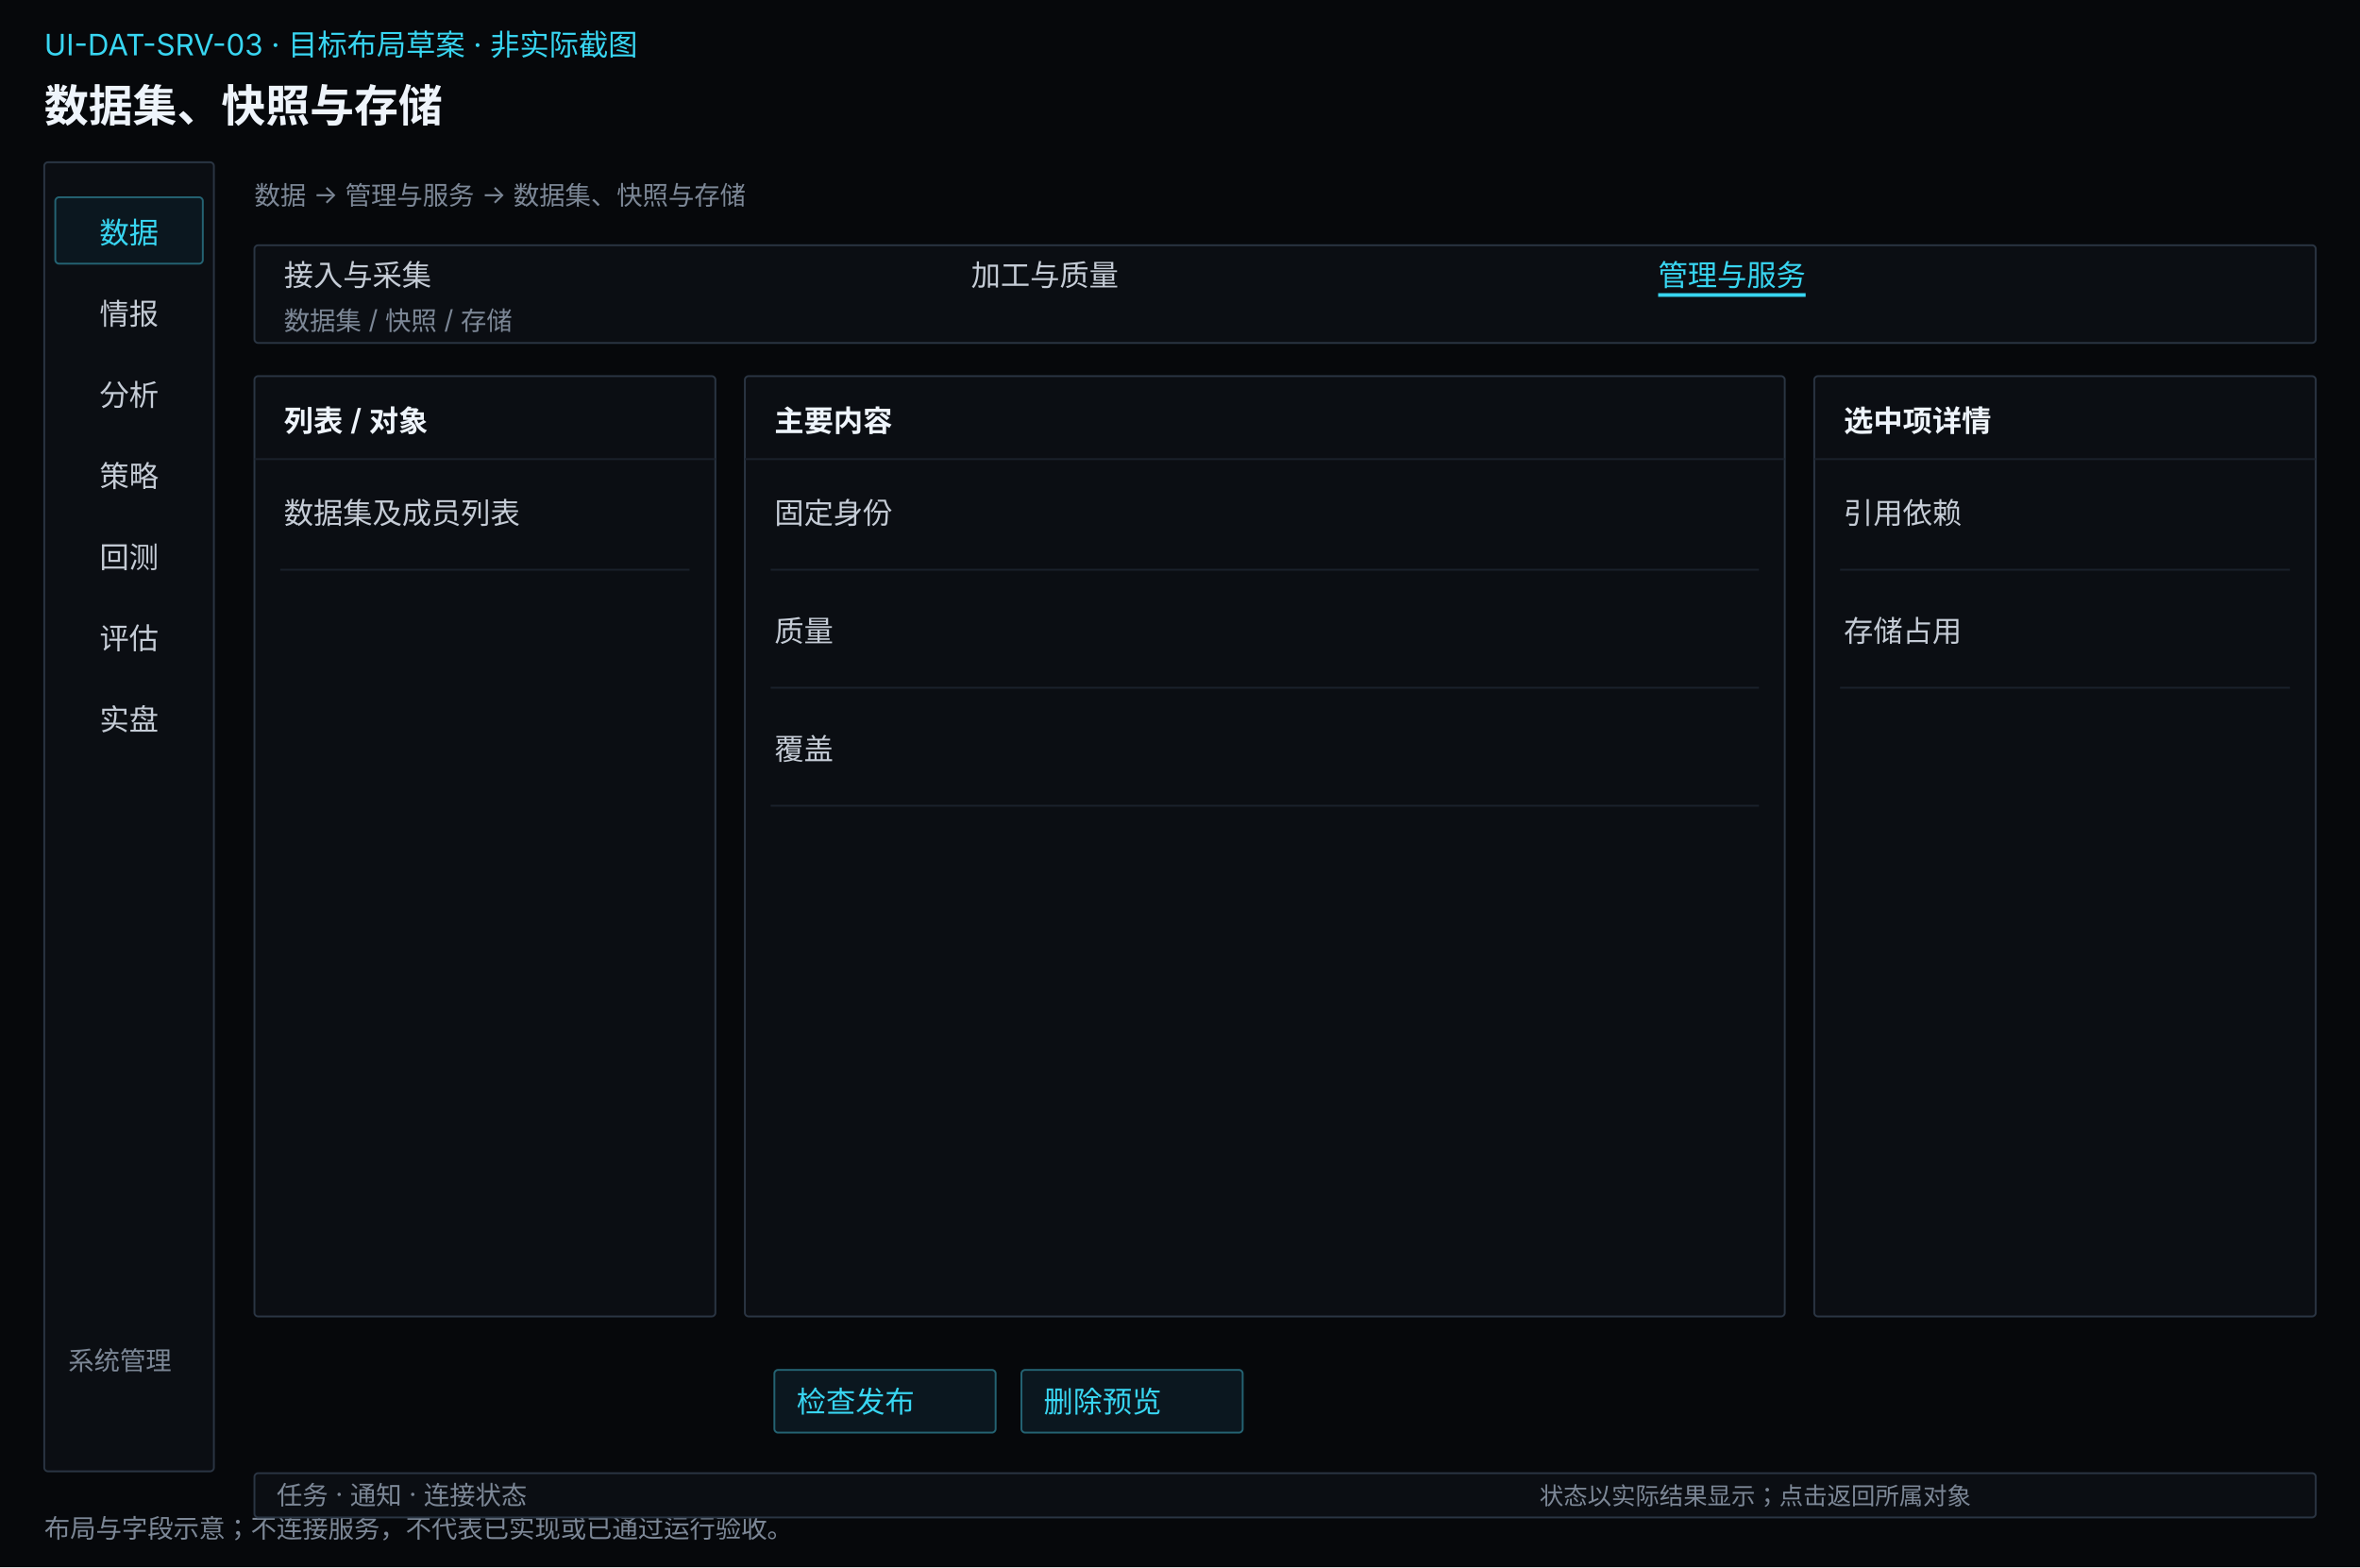
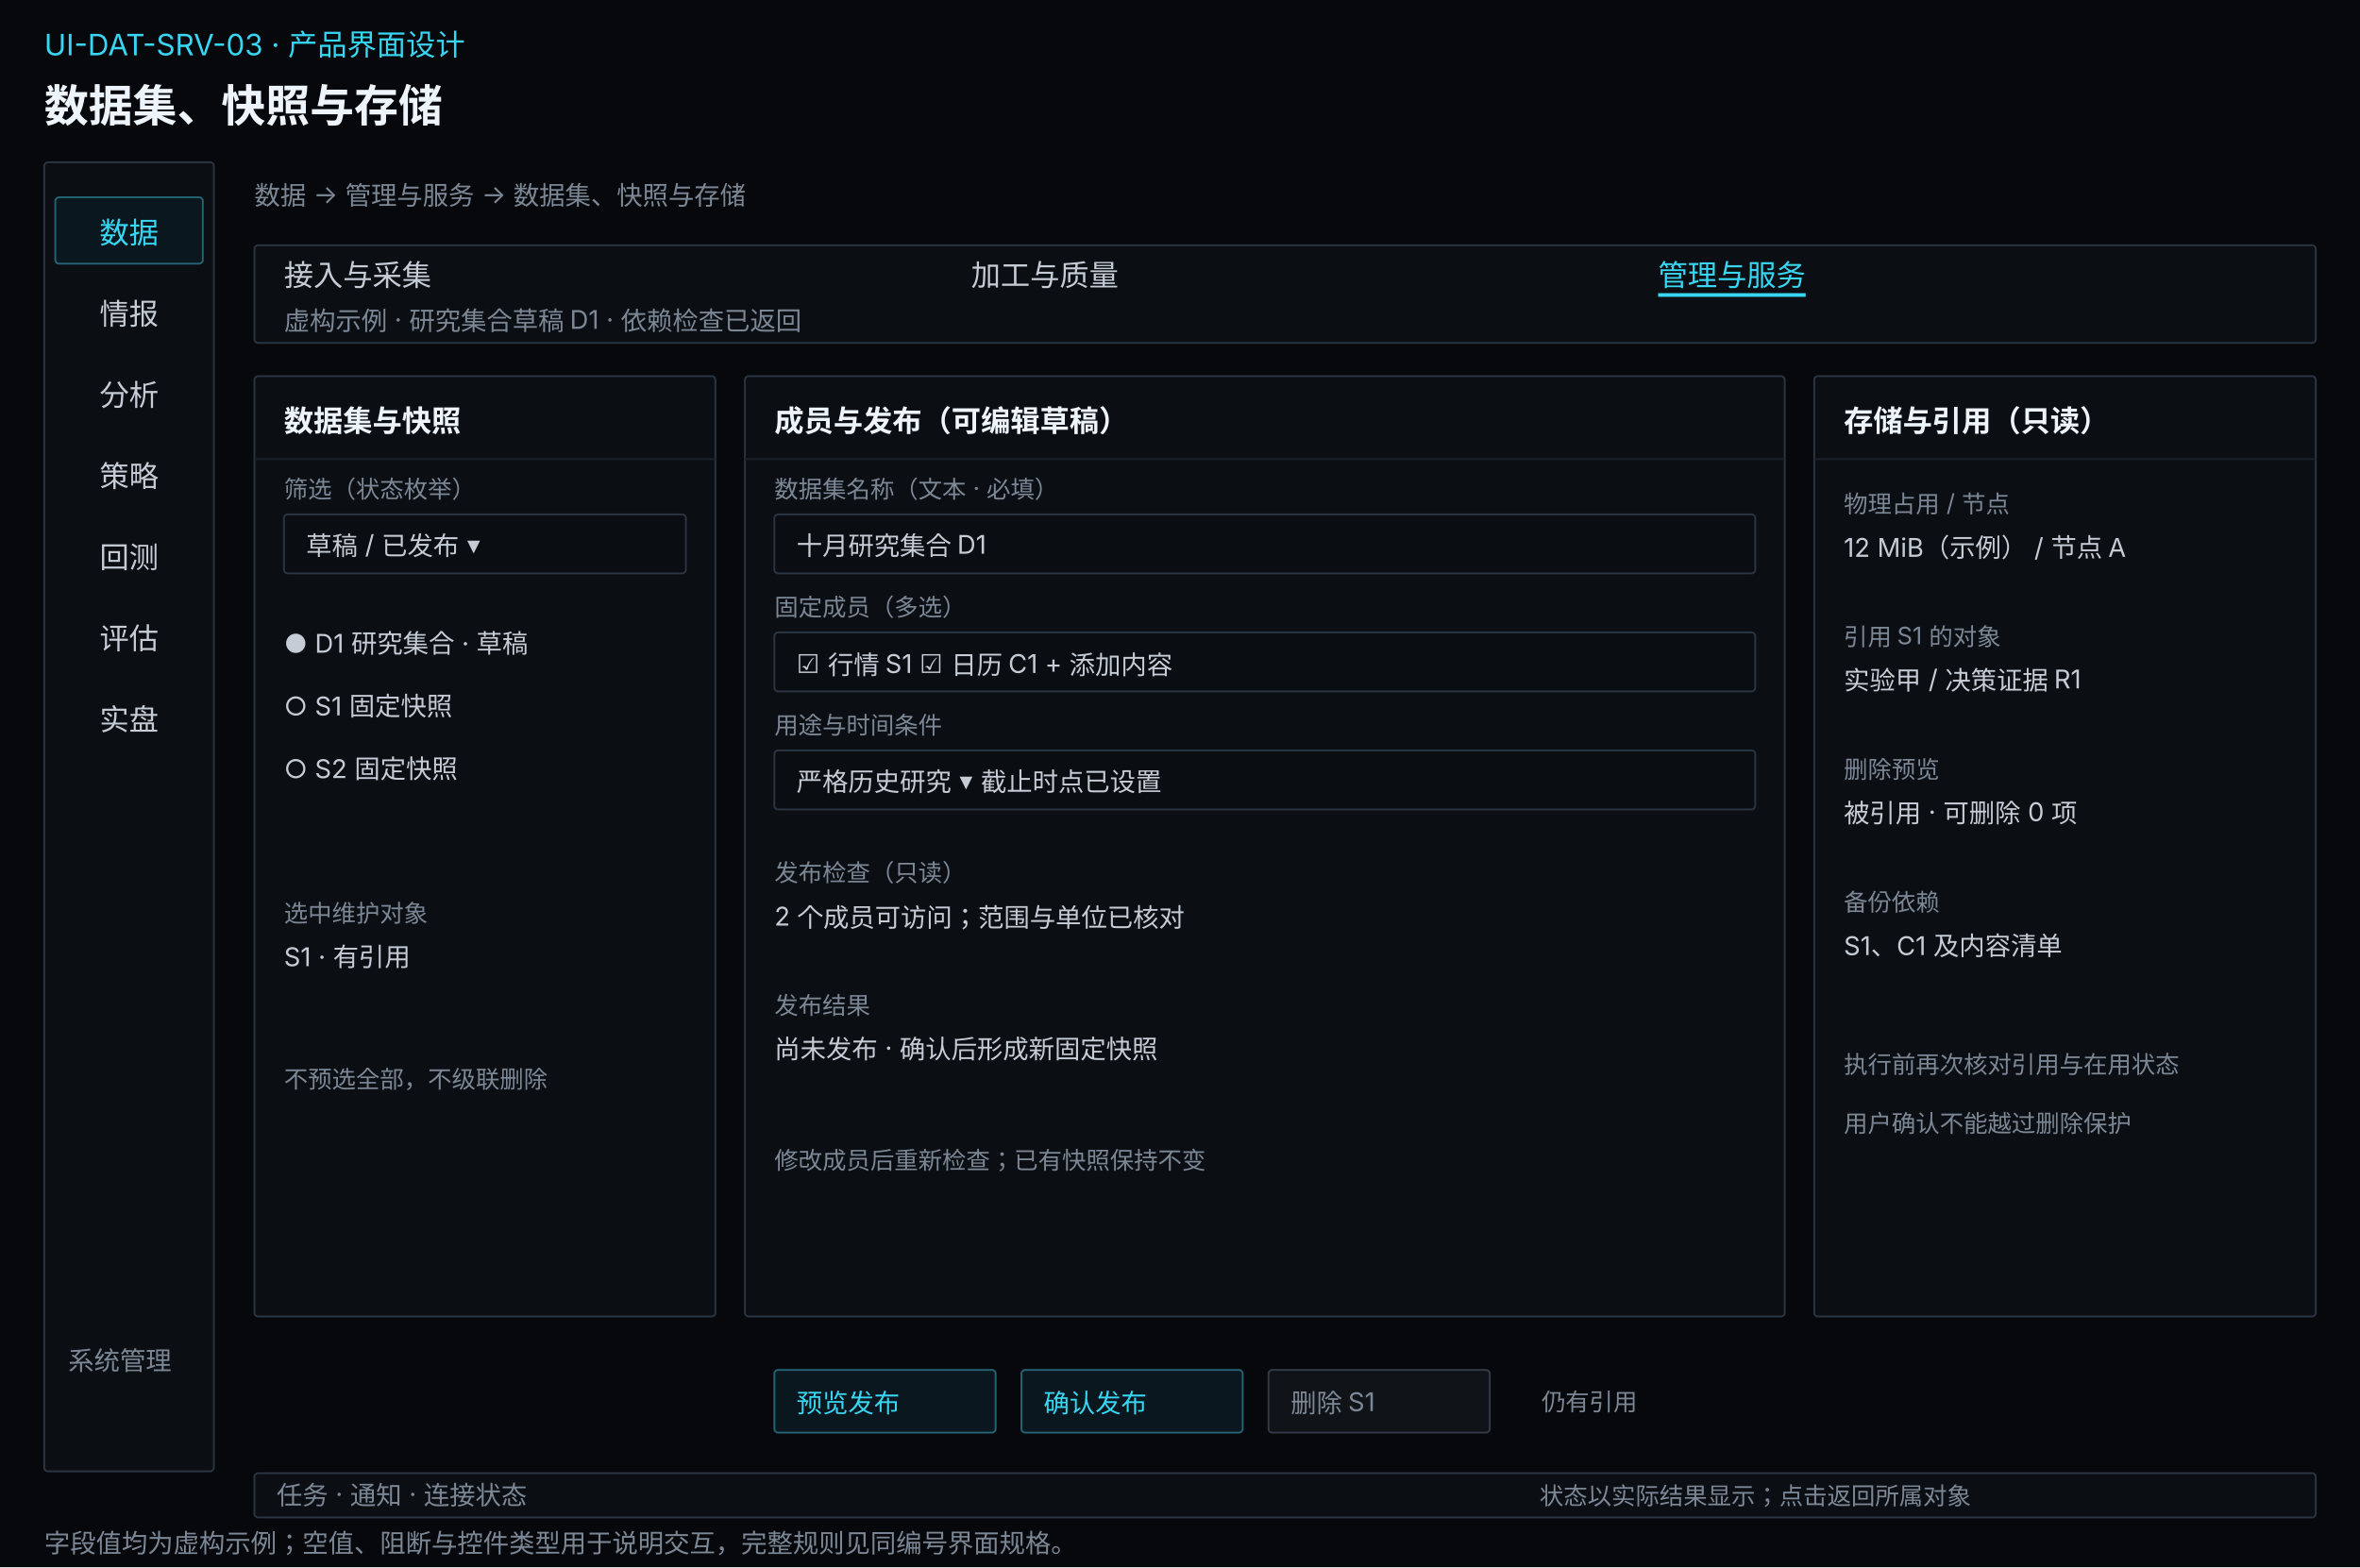
<svg xmlns="http://www.w3.org/2000/svg" viewBox="0 0 1280 850" role="img" aria-label="UI-DAT-SRV-03 数据集、快照与存储目标布局">
  <style>text{font-family:-apple-system,BlinkMacSystemFont,"PingFang SC",sans-serif;font-size:16px;fill:#c5ccd6}.strong{fill:#eef4fb;font-weight:600}.muted{fill:#7c8796;font-size:14px}.accent{fill:#38d6f2}.title{fill:#eef4fb;font-size:24px;font-weight:600}</style>
  <rect width="1280" height="850" fill="#06080b" />
-   <text x="24" y="30" class="accent">UI-DAT-SRV-03 · 目标布局草案 · 非实际截图</text>
+   <text x="24" y="30" class="accent">UI-DAT-SRV-03 · 产品界面设计</text>
  <text x="24" y="66" class="title">数据集、快照与存储</text>
-   <text x="24" y="834" class="muted">布局与字段示意；不连接服务，不代表已实现或已通过运行验收。</text>
-   <rect x="138" y="204" width="250" height="510" rx="2" fill="#0b0e13" stroke="#2a3543" />
-   <text x="154" y="234" class="strong">列表 / 对象</text>
-   <path d="M138 249 H388" stroke="#1a212b" />
-   <text x="154" y="284" class="">数据集及成员列表</text>
-   <path d="M152 309 H374" stroke="#1a212b" />
-   <rect x="404" y="204" width="564" height="510" rx="2" fill="#0b0e13" stroke="#2a3543" />
-   <text x="420" y="234" class="strong">主要内容</text>
-   <path d="M404 249 H968" stroke="#1a212b" />
-   <text x="420" y="284" class="">固定身份</text>
-   <path d="M418 309 H954" stroke="#1a212b" />
-   <text x="420" y="348" class="">质量</text>
-   <path d="M418 373 H954" stroke="#1a212b" />
-   <text x="420" y="412" class="">覆盖</text>
-   <path d="M418 437 H954" stroke="#1a212b" />
-   <rect x="984" y="204" width="272" height="510" rx="2" fill="#0b0e13" stroke="#2a3543" />
-   <text x="1000" y="234" class="strong">选中项详情</text>
-   <path d="M984 249 H1256" stroke="#1a212b" />
-   <text x="1000" y="284" class="">引用依赖</text>
-   <path d="M998 309 H1242" stroke="#1a212b" />
-   <text x="1000" y="348" class="">存储占用</text>
-   <path d="M998 373 H1242" stroke="#1a212b" />
-   <rect x="420" y="743" width="120" height="34" rx="2" fill="#0b171f" stroke="#246373" />
-   <text x="432" y="766" class="accent">检查发布</text>
-   <rect x="554" y="743" width="120" height="34" rx="2" fill="#0b171f" stroke="#246373" />
-   <text x="566" y="766" class="accent">删除预览</text>
+   <text x="24" y="842" class="muted">字段值均为虚构示例；空值、阻断与控件类型用于说明交互，完整规则见同编号界面规格。</text>
  <rect x="24" y="88" width="92" height="710" rx="2" fill="#0b0e13" stroke="#2a3543" />
  <rect x="30" y="107" width="80" height="36" rx="2" fill="#0b171f" stroke="#246373" />
  <text x="54" y="132" class="accent">数据</text>
  <text x="54" y="176" class="">情报</text>
  <text x="54" y="220" class="">分析</text>
  <text x="54" y="264" class="">策略</text>
  <text x="54" y="308" class="">回测</text>
  <text x="54" y="352" class="">评估</text>
  <text x="54" y="396" class="">实盘</text>
  <text x="37" y="743" class="muted">系统管理</text>
  <text x="138" y="111" class="muted">数据 → 管理与服务 → 数据集、快照与存储</text>
  <rect x="138" y="133" width="1118" height="53" rx="2" fill="#0b0e13" stroke="#2a3543" />
  <text x="154.0" y="155" class="">接入与采集</text>
  <text x="526.667" y="155" class="">加工与质量</text>
  <text x="899.333" y="155" class="accent">管理与服务</text>
  <path d="M899.333 160 H979.333" stroke="#38d6f2" stroke-width="2" />
-   <text x="154" y="179" class="muted">数据集 / 快照 / 存储</text>
+   <text x="154" y="179" class="muted">虚构示例 · 研究集合草稿 D1 · 依赖检查已返回</text>
  <rect x="138" y="799" width="1118" height="24" rx="2" fill="#0b0e13" stroke="#2a3543" />
  <text x="150" y="816" class="muted">任务  ·  通知  ·  连接状态</text>
  <text x="835" y="816" class="muted" style="font-size:13px">状态以实际结果显示；点击返回所属对象</text>
+   <g id="business-detail">
+     <rect x="138" y="204" width="250" height="510" rx="2" fill="#0b0e13" stroke="#2a3543" />
+     <text x="154" y="234" class="strong" style="font-size:16px">数据集与快照</text>
+     <path d="M138 249 H388" stroke="#1a212b" />
+     <text x="154" y="270" class="muted" style="font-size:13px">筛选（状态枚举）</text>
+     <rect x="154" y="279" width="218" height="32" rx="2" fill="#0a0d12" stroke="#2a3543" />
+     <text x="166" y="301" class="" style="font-size:14px">草稿 / 已发布  ▾</text>
+     <text x="154" y="354" class="" style="font-size:14px">● D1 研究集合 · 草稿</text>
+     <text x="154" y="388" class="" style="font-size:14px">○ S1 固定快照</text>
+     <text x="154" y="422" class="" style="font-size:14px">○ S2 固定快照</text>
+     <text x="154" y="500" class="muted" style="font-size:13px">选中维护对象</text>
+     <text x="154" y="524" class="" style="font-size:14px">S1 · 有引用</text>
+     <text x="154" y="590" class="muted" style="font-size:13px">不预选全部，不级联删除</text>
+     <rect x="404" y="204" width="564" height="510" rx="2" fill="#0b0e13" stroke="#2a3543" />
+     <text x="420" y="234" class="strong" style="font-size:16px">成员与发布（可编辑草稿）</text>
+     <path d="M404 249 H968" stroke="#1a212b" />
+     <text x="420" y="270" class="muted" style="font-size:13px">数据集名称（文本 · 必填）</text>
+     <rect x="420" y="279" width="532" height="32" rx="2" fill="#0a0d12" stroke="#2a3543" />
+     <text x="432" y="301" class="" style="font-size:14px">十月研究集合 D1</text>
+     <text x="420" y="334" class="muted" style="font-size:13px">固定成员（多选）</text>
+     <rect x="420" y="343" width="532" height="32" rx="2" fill="#0a0d12" stroke="#2a3543" />
+     <text x="432" y="365" class="" style="font-size:14px">☑ 行情 S1    ☑ 日历 C1    + 添加内容</text>
+     <text x="420" y="398" class="muted" style="font-size:13px">用途与时间条件</text>
+     <rect x="420" y="407" width="532" height="32" rx="2" fill="#0a0d12" stroke="#2a3543" />
+     <text x="432" y="429" class="" style="font-size:14px">严格历史研究  ▾    截止时点已设置</text>
+     <text x="420" y="478" class="muted" style="font-size:13px">发布检查（只读）</text>
+     <text x="420" y="502" class="" style="font-size:14px">2 个成员可访问；范围与单位已核对</text>
+     <text x="420" y="550" class="muted" style="font-size:13px">发布结果</text>
+     <text x="420" y="574" class="" style="font-size:14px">尚未发布 · 确认后形成新固定快照</text>
+     <text x="420" y="634" class="muted" style="font-size:13px">修改成员后重新检查；已有快照保持不变</text>
+     <rect x="984" y="204" width="272" height="510" rx="2" fill="#0b0e13" stroke="#2a3543" />
+     <text x="1000" y="234" class="strong" style="font-size:16px">存储与引用（只读）</text>
+     <path d="M984 249 H1256" stroke="#1a212b" />
+     <text x="1000" y="278" class="muted" style="font-size:13px">物理占用 / 节点</text>
+     <text x="1000" y="302" class="" style="font-size:14px">12 MiB（示例） / 节点 A</text>
+     <text x="1000" y="350" class="muted" style="font-size:13px">引用 S1 的对象</text>
+     <text x="1000" y="374" class="" style="font-size:14px">实验甲 / 决策证据 R1</text>
+     <text x="1000" y="422" class="muted" style="font-size:13px">删除预览</text>
+     <text x="1000" y="446" class="" style="font-size:14px">被引用 · 可删除 0 项</text>
+     <text x="1000" y="494" class="muted" style="font-size:13px">备份依赖</text>
+     <text x="1000" y="518" class="" style="font-size:14px">S1、C1 及内容清单</text>
+     <text x="1000" y="582" class="muted" style="font-size:13px">执行前再次核对引用与在用状态</text>
+     <text x="1000" y="614" class="muted" style="font-size:13px">用户确认不能越过删除保护</text>
+     <rect x="420" y="743" width="120" height="34" rx="2" fill="#0b171f" stroke="#246373" />
+     <text x="432" y="766" class="accent" style="font-size:14px">预览发布</text>
+     <rect x="554" y="743" width="120" height="34" rx="2" fill="#0b171f" stroke="#246373" />
+     <text x="566" y="766" class="accent" style="font-size:14px">确认发布</text>
+     <rect x="688" y="743" width="120" height="34" rx="2" fill="#101318" stroke="#333a45" />
+     <text x="700" y="766" class="muted" style="font-size:14px">删除 S1</text>
+     <text x="836" y="765" class="muted" style="font-size:13px">仍有引用</text>
+   </g>
</svg>
